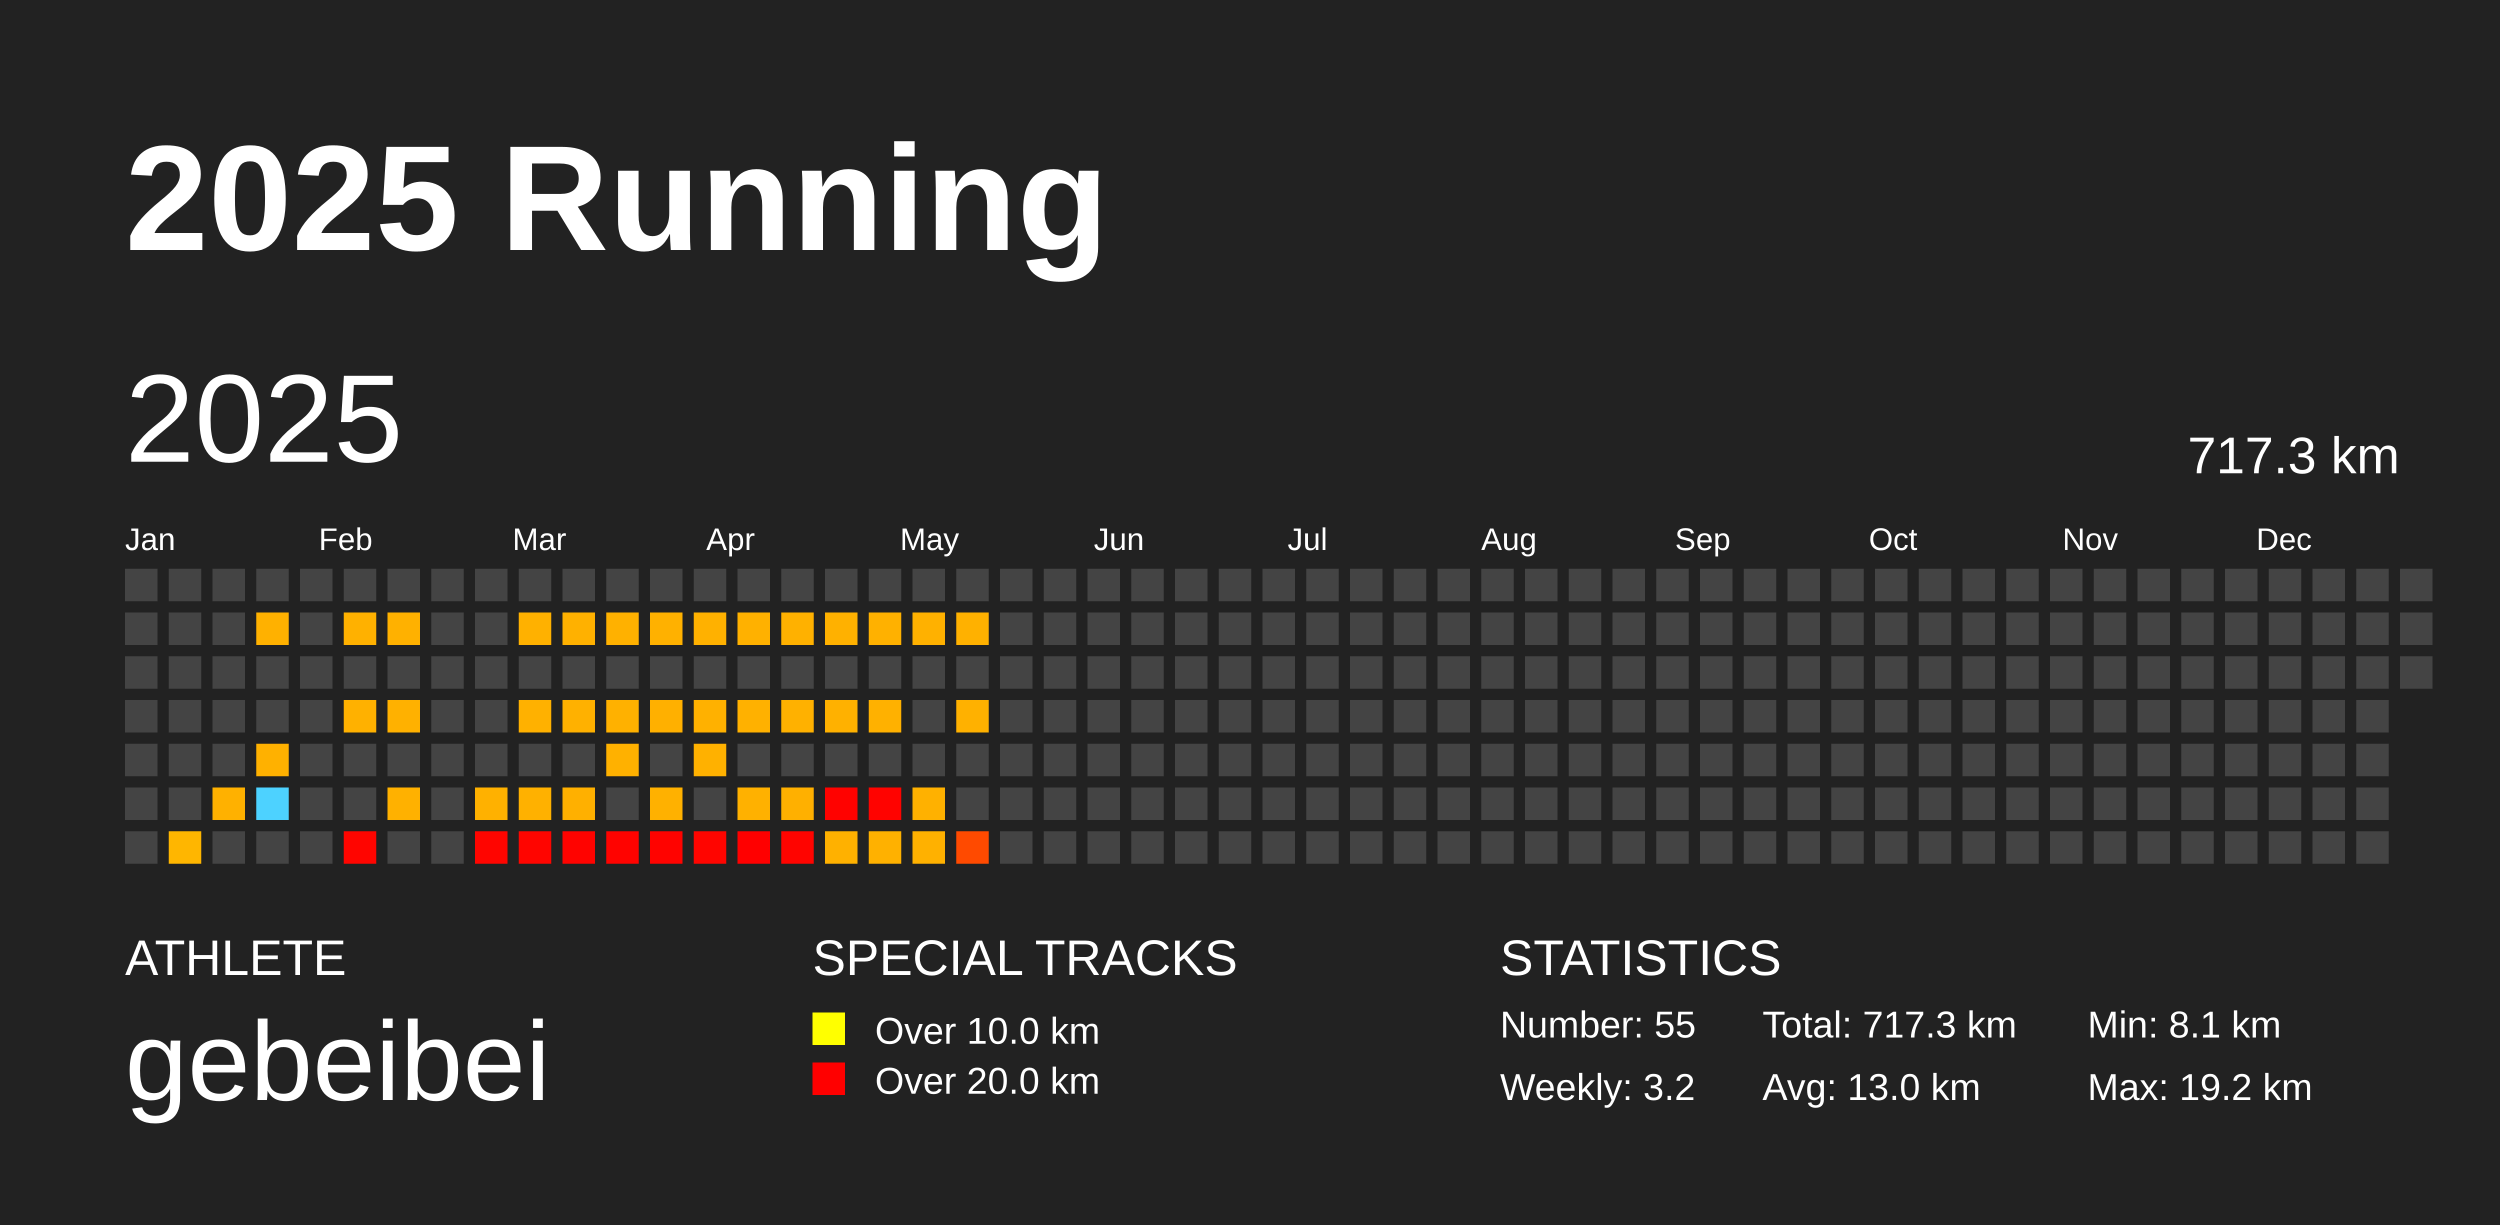
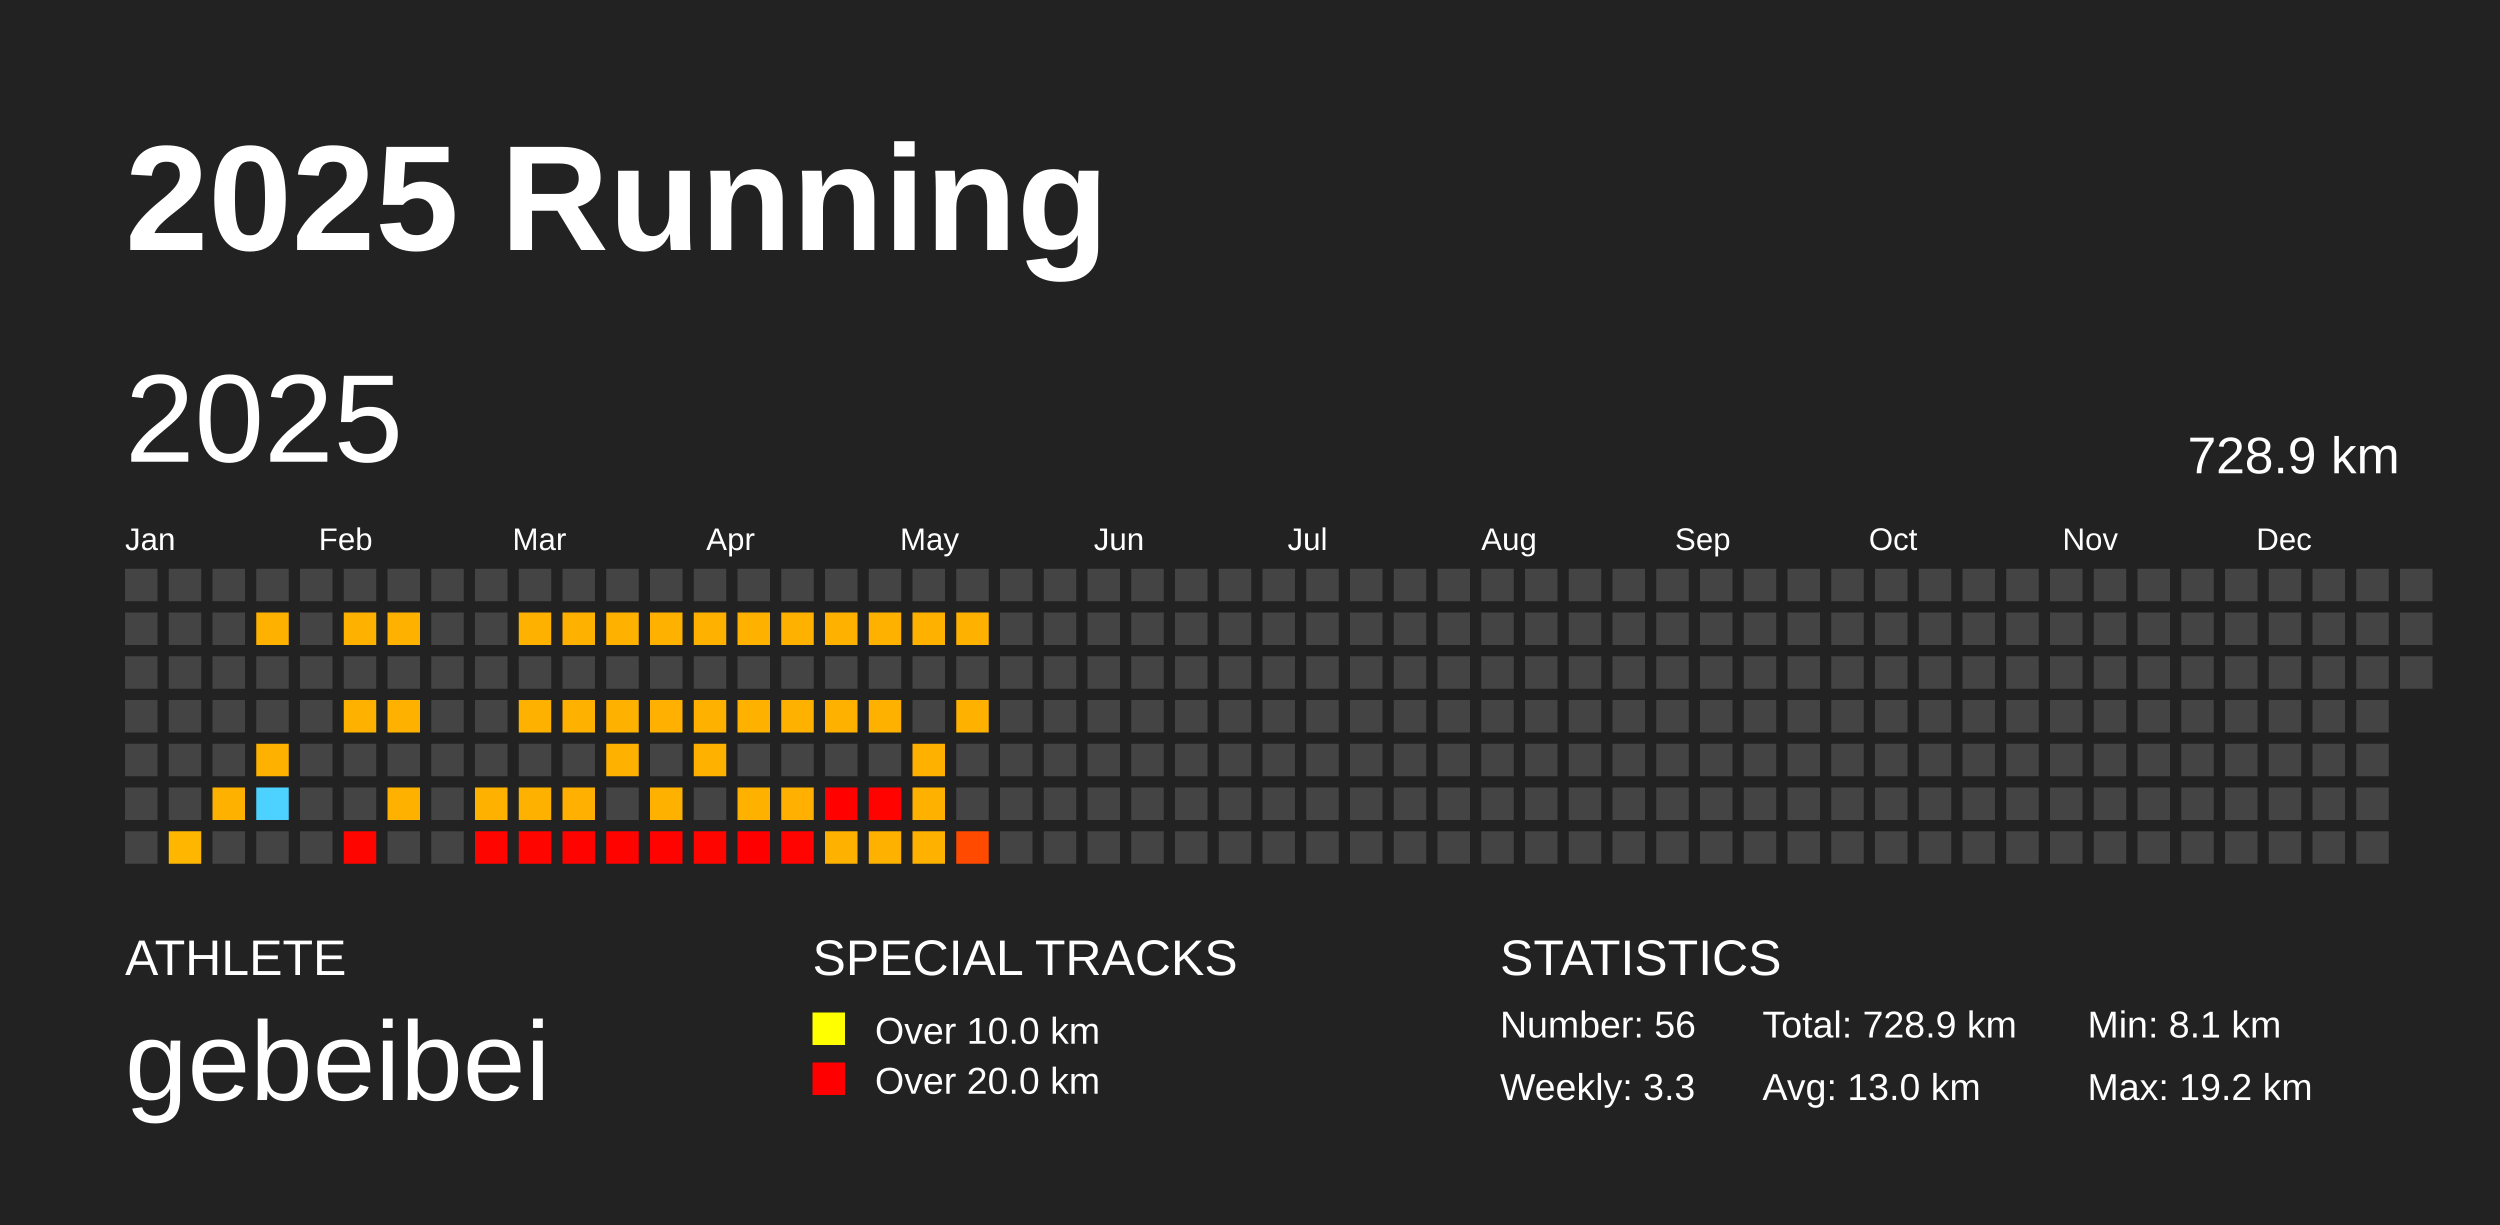
<svg xmlns="http://www.w3.org/2000/svg" baseProfile="full" height="98mm" version="1.1" viewBox="0,0,200,98" width="200mm">
  <defs />
  <rect fill="#222222" height="98" width="200" x="0" y="0" />
  <text fill="#FFFFFF" style="font-size:12px; font-family:Arial; font-weight:bold;" x="10" y="20">2025 Running</text>
  <text fill="#FFFFFF" style="font-size:4px; font-family:Arial" x="10" y="78">ATHLETE</text>
  <text fill="#FFFFFF" style="font-size:9px; font-family:Arial" x="10" y="88">gebeibei</text>
  <text fill="#FFFFFF" style="font-size:4px; font-family:Arial" x="65" y="78">SPECIAL TRACKS</text>
  <rect fill="yellow" height="2.6" width="2.6" x="65" y="81" />
  <text fill="#FFFFFF" style="font-size:3px; font-family:Arial" x="70" y="83.5">Over 10.0 km</text>
  <rect fill="red" height="2.6" width="2.6" x="65" y="85" />
  <text fill="#FFFFFF" style="font-size:3px; font-family:Arial" x="70" y="87.5">Over 20.0 km</text>
  <text fill="#FFFFFF" style="font-size:4px; font-family:Arial" x="120" y="78">STATISTICS</text>
-   <text fill="#FFFFFF" style="font-size:3px; font-family:Arial" x="120" y="83">Number: 55</text>
-   <text fill="#FFFFFF" style="font-size:3px; font-family:Arial" x="120" y="88">Weekly: 3.2</text>
-   <text fill="#FFFFFF" style="font-size:3px; font-family:Arial" x="141" y="83">Total: 717.3 km</text>
+   <text fill="#FFFFFF" style="font-size:3px; font-family:Arial" x="120" y="83">Number: 56</text>
+   <text fill="#FFFFFF" style="font-size:3px; font-family:Arial" x="120" y="88">Weekly: 3.3</text>
+   <text fill="#FFFFFF" style="font-size:3px; font-family:Arial" x="141" y="83">Total: 728.9 km</text>
  <text fill="#FFFFFF" style="font-size:3px; font-family:Arial" x="141" y="88">Avg: 13.0 km</text>
  <text fill="#FFFFFF" style="font-size:3px; font-family:Arial" x="167" y="83">Min: 8.1 km</text>
  <text fill="#FFFFFF" style="font-size:3px; font-family:Arial" x="167" y="88">Max: 19.2 km</text>
  <text dominant-baseline="hanging" fill="#FFFFFF" style="font-size:10.0px; font-family:Arial;" x="10" y="30">2025</text>
-   <text dominant-baseline="hanging" fill="#FFFFFF" style="font-size:4.125px; font-family:Arial;" x="175" y="35">717.3 km</text>
+   <text dominant-baseline="hanging" fill="#FFFFFF" style="font-size:4.125px; font-family:Arial;" x="175" y="35">728.9 km</text>
  <text fill="#FFFFFF" style="font-size:2.5px; font-family:Arial" x="10.0" y="44">Jan</text>
  <text fill="#FFFFFF" style="font-size:2.5px; font-family:Arial" x="25.5" y="44">Feb</text>
  <text fill="#FFFFFF" style="font-size:2.5px; font-family:Arial" x="41.0" y="44">Mar</text>
  <text fill="#FFFFFF" style="font-size:2.5px; font-family:Arial" x="56.5" y="44">Apr</text>
  <text fill="#FFFFFF" style="font-size:2.5px; font-family:Arial" x="72.0" y="44">May</text>
  <text fill="#FFFFFF" style="font-size:2.5px; font-family:Arial" x="87.5" y="44">Jun</text>
  <text fill="#FFFFFF" style="font-size:2.5px; font-family:Arial" x="103.0" y="44">Jul</text>
  <text fill="#FFFFFF" style="font-size:2.5px; font-family:Arial" x="118.5" y="44">Aug</text>
  <text fill="#FFFFFF" style="font-size:2.5px; font-family:Arial" x="134.0" y="44">Sep</text>
  <text fill="#FFFFFF" style="font-size:2.5px; font-family:Arial" x="149.5" y="44">Oct</text>
  <text fill="#FFFFFF" style="font-size:2.5px; font-family:Arial" x="165.0" y="44">Nov</text>
  <text fill="#FFFFFF" style="font-size:2.5px; font-family:Arial" x="180.5" y="44">Dec</text>
  <rect fill="#444444" height="2.6" width="2.6" x="10.0" y="45.5" />
  <rect fill="#444444" height="2.6" width="2.6" x="10.0" y="49.0" />
  <rect fill="#444444" height="2.6" width="2.6" x="10.0" y="52.5" />
  <rect fill="#444444" height="2.6" width="2.6" x="10.0" y="56.0" />
  <rect fill="#444444" height="2.6" width="2.6" x="10.0" y="59.5" />
  <rect fill="#444444" height="2.6" width="2.6" x="10.0" y="63.0" />
  <rect fill="#444444" height="2.6" width="2.6" x="10.0" y="66.5" />
  <rect fill="#444444" height="2.6" width="2.6" x="13.5" y="45.5" />
  <rect fill="#444444" height="2.6" width="2.6" x="13.5" y="49.0" />
  <rect fill="#444444" height="2.6" width="2.6" x="13.5" y="52.5" />
  <rect fill="#444444" height="2.6" width="2.6" x="13.5" y="56.0" />
  <rect fill="#444444" height="2.6" width="2.6" x="13.5" y="59.5" />
  <rect fill="#444444" height="2.6" width="2.6" x="13.5" y="63.0" />
  <rect fill="#ffb600" height="2.6" width="2.6" x="13.5" y="66.5" />
  <rect fill="#444444" height="2.6" width="2.6" x="17.0" y="45.5" />
  <rect fill="#444444" height="2.6" width="2.6" x="17.0" y="49.0" />
  <rect fill="#444444" height="2.6" width="2.6" x="17.0" y="52.5" />
  <rect fill="#444444" height="2.6" width="2.6" x="17.0" y="56.0" />
  <rect fill="#444444" height="2.6" width="2.6" x="17.0" y="59.5" />
  <rect fill="#ffb100" height="2.6" width="2.6" x="17.0" y="63.0" />
  <rect fill="#444444" height="2.6" width="2.6" x="17.0" y="66.5" />
  <rect fill="#444444" height="2.6" width="2.6" x="20.5" y="45.5" />
  <rect fill="#ffb100" height="2.6" width="2.6" x="20.5" y="49.0" />
  <rect fill="#444444" height="2.6" width="2.6" x="20.5" y="52.5" />
  <rect fill="#444444" height="2.6" width="2.6" x="20.5" y="56.0" />
  <rect fill="#ffb100" height="2.6" width="2.6" x="20.5" y="59.5" />
  <rect fill="#4dd2ff" height="2.6" width="2.6" x="20.5" y="63.0" />
  <rect fill="#444444" height="2.6" width="2.6" x="20.5" y="66.5" />
  <rect fill="#444444" height="2.6" width="2.6" x="24.0" y="45.5" />
  <rect fill="#444444" height="2.6" width="2.6" x="24.0" y="49.0" />
  <rect fill="#444444" height="2.6" width="2.6" x="24.0" y="52.5" />
  <rect fill="#444444" height="2.6" width="2.6" x="24.0" y="56.0" />
  <rect fill="#444444" height="2.6" width="2.6" x="24.0" y="59.5" />
  <rect fill="#444444" height="2.6" width="2.6" x="24.0" y="63.0" />
  <rect fill="#444444" height="2.6" width="2.6" x="24.0" y="66.5" />
  <rect fill="#444444" height="2.6" width="2.6" x="27.5" y="45.5" />
  <rect fill="#ffb100" height="2.6" width="2.6" x="27.5" y="49.0" />
  <rect fill="#444444" height="2.6" width="2.6" x="27.5" y="52.5" />
  <rect fill="#ffb100" height="2.6" width="2.6" x="27.5" y="56.0" />
  <rect fill="#444444" height="2.6" width="2.6" x="27.5" y="59.5" />
  <rect fill="#444444" height="2.6" width="2.6" x="27.5" y="63.0" />
  <rect fill="#ff0500" height="2.6" width="2.6" x="27.5" y="66.5" />
  <rect fill="#444444" height="2.6" width="2.6" x="31.0" y="45.5" />
  <rect fill="#ffb100" height="2.6" width="2.6" x="31.0" y="49.0" />
  <rect fill="#444444" height="2.6" width="2.6" x="31.0" y="52.5" />
  <rect fill="#ffb100" height="2.6" width="2.6" x="31.0" y="56.0" />
  <rect fill="#444444" height="2.6" width="2.6" x="31.0" y="59.5" />
  <rect fill="#ffb100" height="2.6" width="2.6" x="31.0" y="63.0" />
  <rect fill="#444444" height="2.6" width="2.6" x="31.0" y="66.5" />
  <rect fill="#444444" height="2.6" width="2.6" x="34.5" y="45.5" />
  <rect fill="#444444" height="2.6" width="2.6" x="34.5" y="49.0" />
  <rect fill="#444444" height="2.6" width="2.6" x="34.5" y="52.5" />
  <rect fill="#444444" height="2.6" width="2.6" x="34.5" y="56.0" />
  <rect fill="#444444" height="2.6" width="2.6" x="34.5" y="59.5" />
  <rect fill="#444444" height="2.6" width="2.6" x="34.5" y="63.0" />
  <rect fill="#444444" height="2.6" width="2.6" x="34.5" y="66.5" />
  <rect fill="#444444" height="2.6" width="2.6" x="38.0" y="45.5" />
  <rect fill="#444444" height="2.6" width="2.6" x="38.0" y="49.0" />
  <rect fill="#444444" height="2.6" width="2.6" x="38.0" y="52.5" />
  <rect fill="#444444" height="2.6" width="2.6" x="38.0" y="56.0" />
  <rect fill="#444444" height="2.6" width="2.6" x="38.0" y="59.5" />
  <rect fill="#ffb100" height="2.6" width="2.6" x="38.0" y="63.0" />
  <rect fill="#ff0500" height="2.6" width="2.6" x="38.0" y="66.5" />
  <rect fill="#444444" height="2.6" width="2.6" x="41.5" y="45.5" />
  <rect fill="#ffb100" height="2.6" width="2.6" x="41.5" y="49.0" />
  <rect fill="#444444" height="2.6" width="2.6" x="41.5" y="52.5" />
  <rect fill="#ffb100" height="2.6" width="2.6" x="41.5" y="56.0" />
  <rect fill="#444444" height="2.6" width="2.6" x="41.5" y="59.5" />
  <rect fill="#ffb100" height="2.6" width="2.6" x="41.5" y="63.0" />
  <rect fill="#ff0500" height="2.6" width="2.6" x="41.5" y="66.5" />
  <rect fill="#444444" height="2.6" width="2.6" x="45.0" y="45.5" />
  <rect fill="#ffb100" height="2.6" width="2.6" x="45.0" y="49.0" />
  <rect fill="#444444" height="2.6" width="2.6" x="45.0" y="52.5" />
  <rect fill="#ffb100" height="2.6" width="2.6" x="45.0" y="56.0" />
  <rect fill="#444444" height="2.6" width="2.6" x="45.0" y="59.5" />
  <rect fill="#ffb000" height="2.6" width="2.6" x="45.0" y="63.0" />
  <rect fill="#ff0300" height="2.6" width="2.6" x="45.0" y="66.5" />
  <rect fill="#444444" height="2.6" width="2.6" x="48.5" y="45.5" />
  <rect fill="#ffb100" height="2.6" width="2.6" x="48.5" y="49.0" />
  <rect fill="#444444" height="2.6" width="2.6" x="48.5" y="52.5" />
  <rect fill="#ffb100" height="2.6" width="2.6" x="48.5" y="56.0" />
  <rect fill="#ffb100" height="2.6" width="2.6" x="48.5" y="59.5" />
  <rect fill="#444444" height="2.6" width="2.6" x="48.5" y="63.0" />
  <rect fill="#ff0300" height="2.6" width="2.6" x="48.5" y="66.5" />
  <rect fill="#444444" height="2.6" width="2.6" x="52.0" y="45.5" />
  <rect fill="#ffb100" height="2.6" width="2.6" x="52.0" y="49.0" />
  <rect fill="#444444" height="2.6" width="2.6" x="52.0" y="52.5" />
  <rect fill="#ffb000" height="2.6" width="2.6" x="52.0" y="56.0" />
  <rect fill="#444444" height="2.6" width="2.6" x="52.0" y="59.5" />
  <rect fill="#ffb100" height="2.6" width="2.6" x="52.0" y="63.0" />
  <rect fill="#ff0300" height="2.6" width="2.6" x="52.0" y="66.5" />
  <rect fill="#444444" height="2.6" width="2.6" x="55.5" y="45.5" />
  <rect fill="#ffb100" height="2.6" width="2.6" x="55.5" y="49.0" />
  <rect fill="#444444" height="2.6" width="2.6" x="55.5" y="52.5" />
  <rect fill="#ffb100" height="2.6" width="2.6" x="55.5" y="56.0" />
  <rect fill="#ffb100" height="2.6" width="2.6" x="55.5" y="59.5" />
  <rect fill="#444444" height="2.6" width="2.6" x="55.5" y="63.0" />
  <rect fill="#ff0500" height="2.6" width="2.6" x="55.5" y="66.5" />
  <rect fill="#444444" height="2.6" width="2.6" x="59.0" y="45.5" />
  <rect fill="#ffb100" height="2.6" width="2.6" x="59.0" y="49.0" />
  <rect fill="#444444" height="2.6" width="2.6" x="59.0" y="52.5" />
  <rect fill="#ffb100" height="2.6" width="2.6" x="59.0" y="56.0" />
  <rect fill="#444444" height="2.6" width="2.6" x="59.0" y="59.5" />
  <rect fill="#ffb100" height="2.6" width="2.6" x="59.0" y="63.0" />
  <rect fill="#ff0000" height="2.6" width="2.6" x="59.0" y="66.5" />
  <rect fill="#444444" height="2.6" width="2.6" x="62.5" y="45.5" />
  <rect fill="#ffb100" height="2.6" width="2.6" x="62.5" y="49.0" />
  <rect fill="#444444" height="2.6" width="2.6" x="62.5" y="52.5" />
  <rect fill="#ffb100" height="2.6" width="2.6" x="62.5" y="56.0" />
  <rect fill="#444444" height="2.6" width="2.6" x="62.5" y="59.5" />
  <rect fill="#ffb000" height="2.6" width="2.6" x="62.5" y="63.0" />
  <rect fill="#ff0400" height="2.6" width="2.6" x="62.5" y="66.5" />
  <rect fill="#444444" height="2.6" width="2.6" x="66.0" y="45.5" />
  <rect fill="#ffb100" height="2.6" width="2.6" x="66.0" y="49.0" />
  <rect fill="#444444" height="2.6" width="2.6" x="66.0" y="52.5" />
  <rect fill="#ffb100" height="2.6" width="2.6" x="66.0" y="56.0" />
  <rect fill="#444444" height="2.6" width="2.6" x="66.0" y="59.5" />
  <rect fill="#ff0200" height="2.6" width="2.6" x="66.0" y="63.0" />
  <rect fill="#ffb100" height="2.6" width="2.6" x="66.0" y="66.5" />
  <rect fill="#444444" height="2.6" width="2.6" x="69.5" y="45.5" />
  <rect fill="#ffb100" height="2.6" width="2.6" x="69.5" y="49.0" />
  <rect fill="#444444" height="2.6" width="2.6" x="69.5" y="52.5" />
  <rect fill="#ffb100" height="2.6" width="2.6" x="69.5" y="56.0" />
  <rect fill="#444444" height="2.6" width="2.6" x="69.5" y="59.5" />
  <rect fill="#ff0300" height="2.6" width="2.6" x="69.5" y="63.0" />
  <rect fill="#ffb100" height="2.6" width="2.6" x="69.5" y="66.5" />
  <rect fill="#444444" height="2.6" width="2.6" x="73.0" y="45.5" />
  <rect fill="#ffb100" height="2.6" width="2.6" x="73.0" y="49.0" />
  <rect fill="#444444" height="2.6" width="2.6" x="73.0" y="52.5" />
  <rect fill="#444444" height="2.6" width="2.6" x="73.0" y="56.0" />
-   <rect fill="#444444" height="2.6" width="2.6" x="73.0" y="59.5" />
+   <rect fill="#ffb100" height="2.6" width="2.6" x="73.0" y="59.5" />
  <rect fill="#ffb100" height="2.6" width="2.6" x="73.0" y="63.0" />
  <rect fill="#ffb100" height="2.6" width="2.6" x="73.0" y="66.5" />
  <rect fill="#444444" height="2.6" width="2.6" x="76.5" y="45.5" />
  <rect fill="#ffb100" height="2.6" width="2.6" x="76.5" y="49.0" />
  <rect fill="#444444" height="2.6" width="2.6" x="76.5" y="52.5" />
  <rect fill="#ffb100" height="2.6" width="2.6" x="76.5" y="56.0" />
  <rect fill="#444444" height="2.6" width="2.6" x="76.5" y="59.5" />
  <rect fill="#444444" height="2.6" width="2.6" x="76.5" y="63.0" />
  <rect fill="#ff4a00" height="2.6" width="2.6" x="76.5" y="66.5" />
  <rect fill="#444444" height="2.6" width="2.6" x="80.0" y="45.5" />
  <rect fill="#444444" height="2.6" width="2.6" x="80.0" y="49.0" />
  <rect fill="#444444" height="2.6" width="2.6" x="80.0" y="52.5" />
  <rect fill="#444444" height="2.6" width="2.6" x="80.0" y="56.0" />
  <rect fill="#444444" height="2.6" width="2.6" x="80.0" y="59.5" />
  <rect fill="#444444" height="2.6" width="2.6" x="80.0" y="63.0" />
  <rect fill="#444444" height="2.6" width="2.6" x="80.0" y="66.5" />
  <rect fill="#444444" height="2.6" width="2.6" x="83.5" y="45.5" />
  <rect fill="#444444" height="2.6" width="2.6" x="83.5" y="49.0" />
  <rect fill="#444444" height="2.6" width="2.6" x="83.5" y="52.5" />
  <rect fill="#444444" height="2.6" width="2.6" x="83.5" y="56.0" />
  <rect fill="#444444" height="2.6" width="2.6" x="83.5" y="59.5" />
  <rect fill="#444444" height="2.6" width="2.6" x="83.5" y="63.0" />
  <rect fill="#444444" height="2.6" width="2.6" x="83.5" y="66.5" />
  <rect fill="#444444" height="2.6" width="2.6" x="87.0" y="45.5" />
  <rect fill="#444444" height="2.6" width="2.6" x="87.0" y="49.0" />
  <rect fill="#444444" height="2.6" width="2.6" x="87.0" y="52.5" />
  <rect fill="#444444" height="2.6" width="2.6" x="87.0" y="56.0" />
  <rect fill="#444444" height="2.6" width="2.6" x="87.0" y="59.5" />
  <rect fill="#444444" height="2.6" width="2.6" x="87.0" y="63.0" />
  <rect fill="#444444" height="2.6" width="2.6" x="87.0" y="66.5" />
  <rect fill="#444444" height="2.6" width="2.6" x="90.5" y="45.5" />
  <rect fill="#444444" height="2.6" width="2.6" x="90.5" y="49.0" />
  <rect fill="#444444" height="2.6" width="2.6" x="90.5" y="52.5" />
  <rect fill="#444444" height="2.6" width="2.6" x="90.5" y="56.0" />
  <rect fill="#444444" height="2.6" width="2.6" x="90.5" y="59.5" />
  <rect fill="#444444" height="2.6" width="2.6" x="90.5" y="63.0" />
  <rect fill="#444444" height="2.6" width="2.6" x="90.5" y="66.5" />
  <rect fill="#444444" height="2.6" width="2.6" x="94.0" y="45.5" />
  <rect fill="#444444" height="2.6" width="2.6" x="94.0" y="49.0" />
  <rect fill="#444444" height="2.6" width="2.6" x="94.0" y="52.5" />
  <rect fill="#444444" height="2.6" width="2.6" x="94.0" y="56.0" />
  <rect fill="#444444" height="2.6" width="2.6" x="94.0" y="59.5" />
  <rect fill="#444444" height="2.6" width="2.6" x="94.0" y="63.0" />
  <rect fill="#444444" height="2.6" width="2.6" x="94.0" y="66.5" />
  <rect fill="#444444" height="2.6" width="2.6" x="97.5" y="45.5" />
  <rect fill="#444444" height="2.6" width="2.6" x="97.5" y="49.0" />
  <rect fill="#444444" height="2.6" width="2.6" x="97.5" y="52.5" />
  <rect fill="#444444" height="2.6" width="2.6" x="97.5" y="56.0" />
  <rect fill="#444444" height="2.6" width="2.6" x="97.5" y="59.5" />
  <rect fill="#444444" height="2.6" width="2.6" x="97.5" y="63.0" />
  <rect fill="#444444" height="2.6" width="2.6" x="97.5" y="66.5" />
  <rect fill="#444444" height="2.6" width="2.6" x="101.0" y="45.5" />
  <rect fill="#444444" height="2.6" width="2.6" x="101.0" y="49.0" />
  <rect fill="#444444" height="2.6" width="2.6" x="101.0" y="52.5" />
  <rect fill="#444444" height="2.6" width="2.6" x="101.0" y="56.0" />
  <rect fill="#444444" height="2.6" width="2.6" x="101.0" y="59.5" />
  <rect fill="#444444" height="2.6" width="2.6" x="101.0" y="63.0" />
  <rect fill="#444444" height="2.6" width="2.6" x="101.0" y="66.5" />
  <rect fill="#444444" height="2.6" width="2.6" x="104.5" y="45.5" />
  <rect fill="#444444" height="2.6" width="2.6" x="104.5" y="49.0" />
  <rect fill="#444444" height="2.6" width="2.6" x="104.5" y="52.5" />
  <rect fill="#444444" height="2.6" width="2.6" x="104.5" y="56.0" />
  <rect fill="#444444" height="2.6" width="2.6" x="104.5" y="59.5" />
  <rect fill="#444444" height="2.6" width="2.6" x="104.5" y="63.0" />
  <rect fill="#444444" height="2.6" width="2.6" x="104.5" y="66.5" />
  <rect fill="#444444" height="2.6" width="2.6" x="108.0" y="45.5" />
  <rect fill="#444444" height="2.6" width="2.6" x="108.0" y="49.0" />
  <rect fill="#444444" height="2.6" width="2.6" x="108.0" y="52.5" />
  <rect fill="#444444" height="2.6" width="2.6" x="108.0" y="56.0" />
  <rect fill="#444444" height="2.6" width="2.6" x="108.0" y="59.5" />
  <rect fill="#444444" height="2.6" width="2.6" x="108.0" y="63.0" />
  <rect fill="#444444" height="2.6" width="2.6" x="108.0" y="66.5" />
  <rect fill="#444444" height="2.6" width="2.6" x="111.5" y="45.5" />
  <rect fill="#444444" height="2.6" width="2.6" x="111.5" y="49.0" />
  <rect fill="#444444" height="2.6" width="2.6" x="111.5" y="52.5" />
  <rect fill="#444444" height="2.6" width="2.6" x="111.5" y="56.0" />
  <rect fill="#444444" height="2.6" width="2.6" x="111.5" y="59.5" />
  <rect fill="#444444" height="2.6" width="2.6" x="111.5" y="63.0" />
  <rect fill="#444444" height="2.6" width="2.6" x="111.5" y="66.5" />
  <rect fill="#444444" height="2.6" width="2.6" x="115.0" y="45.5" />
  <rect fill="#444444" height="2.6" width="2.6" x="115.0" y="49.0" />
  <rect fill="#444444" height="2.6" width="2.6" x="115.0" y="52.5" />
  <rect fill="#444444" height="2.6" width="2.6" x="115.0" y="56.0" />
  <rect fill="#444444" height="2.6" width="2.6" x="115.0" y="59.5" />
  <rect fill="#444444" height="2.6" width="2.6" x="115.0" y="63.0" />
  <rect fill="#444444" height="2.6" width="2.6" x="115.0" y="66.5" />
  <rect fill="#444444" height="2.6" width="2.6" x="118.5" y="45.5" />
  <rect fill="#444444" height="2.6" width="2.6" x="118.5" y="49.0" />
  <rect fill="#444444" height="2.6" width="2.6" x="118.5" y="52.5" />
  <rect fill="#444444" height="2.6" width="2.6" x="118.5" y="56.0" />
  <rect fill="#444444" height="2.6" width="2.6" x="118.5" y="59.5" />
  <rect fill="#444444" height="2.6" width="2.6" x="118.5" y="63.0" />
  <rect fill="#444444" height="2.6" width="2.6" x="118.5" y="66.5" />
  <rect fill="#444444" height="2.6" width="2.6" x="122.0" y="45.5" />
  <rect fill="#444444" height="2.6" width="2.6" x="122.0" y="49.0" />
  <rect fill="#444444" height="2.6" width="2.6" x="122.0" y="52.5" />
  <rect fill="#444444" height="2.6" width="2.6" x="122.0" y="56.0" />
  <rect fill="#444444" height="2.6" width="2.6" x="122.0" y="59.5" />
  <rect fill="#444444" height="2.6" width="2.6" x="122.0" y="63.0" />
  <rect fill="#444444" height="2.6" width="2.6" x="122.0" y="66.5" />
  <rect fill="#444444" height="2.6" width="2.6" x="125.5" y="45.5" />
  <rect fill="#444444" height="2.6" width="2.6" x="125.5" y="49.0" />
  <rect fill="#444444" height="2.6" width="2.6" x="125.5" y="52.5" />
  <rect fill="#444444" height="2.6" width="2.6" x="125.5" y="56.0" />
  <rect fill="#444444" height="2.6" width="2.6" x="125.5" y="59.5" />
  <rect fill="#444444" height="2.6" width="2.6" x="125.5" y="63.0" />
  <rect fill="#444444" height="2.6" width="2.6" x="125.5" y="66.5" />
  <rect fill="#444444" height="2.6" width="2.6" x="129.0" y="45.5" />
  <rect fill="#444444" height="2.6" width="2.6" x="129.0" y="49.0" />
  <rect fill="#444444" height="2.6" width="2.6" x="129.0" y="52.5" />
  <rect fill="#444444" height="2.6" width="2.6" x="129.0" y="56.0" />
  <rect fill="#444444" height="2.6" width="2.6" x="129.0" y="59.5" />
  <rect fill="#444444" height="2.6" width="2.6" x="129.0" y="63.0" />
  <rect fill="#444444" height="2.6" width="2.6" x="129.0" y="66.5" />
  <rect fill="#444444" height="2.6" width="2.6" x="132.5" y="45.5" />
  <rect fill="#444444" height="2.6" width="2.6" x="132.5" y="49.0" />
  <rect fill="#444444" height="2.6" width="2.6" x="132.5" y="52.5" />
  <rect fill="#444444" height="2.6" width="2.6" x="132.5" y="56.0" />
  <rect fill="#444444" height="2.6" width="2.6" x="132.5" y="59.5" />
  <rect fill="#444444" height="2.6" width="2.6" x="132.5" y="63.0" />
  <rect fill="#444444" height="2.6" width="2.6" x="132.5" y="66.5" />
  <rect fill="#444444" height="2.6" width="2.6" x="136.0" y="45.5" />
  <rect fill="#444444" height="2.6" width="2.6" x="136.0" y="49.0" />
  <rect fill="#444444" height="2.6" width="2.6" x="136.0" y="52.5" />
  <rect fill="#444444" height="2.6" width="2.6" x="136.0" y="56.0" />
  <rect fill="#444444" height="2.6" width="2.6" x="136.0" y="59.5" />
  <rect fill="#444444" height="2.6" width="2.6" x="136.0" y="63.0" />
  <rect fill="#444444" height="2.6" width="2.6" x="136.0" y="66.5" />
  <rect fill="#444444" height="2.6" width="2.6" x="139.5" y="45.5" />
  <rect fill="#444444" height="2.6" width="2.6" x="139.5" y="49.0" />
  <rect fill="#444444" height="2.6" width="2.6" x="139.5" y="52.5" />
  <rect fill="#444444" height="2.6" width="2.6" x="139.5" y="56.0" />
  <rect fill="#444444" height="2.6" width="2.6" x="139.5" y="59.5" />
  <rect fill="#444444" height="2.6" width="2.6" x="139.5" y="63.0" />
  <rect fill="#444444" height="2.6" width="2.6" x="139.5" y="66.5" />
  <rect fill="#444444" height="2.6" width="2.6" x="143.0" y="45.5" />
  <rect fill="#444444" height="2.6" width="2.6" x="143.0" y="49.0" />
  <rect fill="#444444" height="2.6" width="2.6" x="143.0" y="52.5" />
  <rect fill="#444444" height="2.6" width="2.6" x="143.0" y="56.0" />
  <rect fill="#444444" height="2.6" width="2.6" x="143.0" y="59.5" />
  <rect fill="#444444" height="2.6" width="2.6" x="143.0" y="63.0" />
  <rect fill="#444444" height="2.6" width="2.6" x="143.0" y="66.5" />
  <rect fill="#444444" height="2.6" width="2.6" x="146.5" y="45.5" />
  <rect fill="#444444" height="2.6" width="2.6" x="146.5" y="49.0" />
  <rect fill="#444444" height="2.6" width="2.6" x="146.5" y="52.5" />
  <rect fill="#444444" height="2.6" width="2.6" x="146.5" y="56.0" />
  <rect fill="#444444" height="2.6" width="2.6" x="146.5" y="59.5" />
  <rect fill="#444444" height="2.6" width="2.6" x="146.5" y="63.0" />
  <rect fill="#444444" height="2.6" width="2.6" x="146.5" y="66.5" />
  <rect fill="#444444" height="2.6" width="2.6" x="150.0" y="45.5" />
  <rect fill="#444444" height="2.6" width="2.6" x="150.0" y="49.0" />
  <rect fill="#444444" height="2.6" width="2.6" x="150.0" y="52.5" />
  <rect fill="#444444" height="2.6" width="2.6" x="150.0" y="56.0" />
  <rect fill="#444444" height="2.6" width="2.6" x="150.0" y="59.5" />
  <rect fill="#444444" height="2.6" width="2.6" x="150.0" y="63.0" />
  <rect fill="#444444" height="2.6" width="2.6" x="150.0" y="66.5" />
  <rect fill="#444444" height="2.6" width="2.6" x="153.5" y="45.5" />
  <rect fill="#444444" height="2.6" width="2.6" x="153.5" y="49.0" />
  <rect fill="#444444" height="2.6" width="2.6" x="153.5" y="52.5" />
  <rect fill="#444444" height="2.6" width="2.6" x="153.5" y="56.0" />
  <rect fill="#444444" height="2.6" width="2.6" x="153.5" y="59.5" />
  <rect fill="#444444" height="2.6" width="2.6" x="153.5" y="63.0" />
  <rect fill="#444444" height="2.6" width="2.6" x="153.5" y="66.5" />
  <rect fill="#444444" height="2.6" width="2.6" x="157.0" y="45.5" />
  <rect fill="#444444" height="2.6" width="2.6" x="157.0" y="49.0" />
  <rect fill="#444444" height="2.6" width="2.6" x="157.0" y="52.5" />
  <rect fill="#444444" height="2.6" width="2.6" x="157.0" y="56.0" />
  <rect fill="#444444" height="2.6" width="2.6" x="157.0" y="59.5" />
  <rect fill="#444444" height="2.6" width="2.6" x="157.0" y="63.0" />
  <rect fill="#444444" height="2.6" width="2.6" x="157.0" y="66.5" />
  <rect fill="#444444" height="2.6" width="2.6" x="160.5" y="45.5" />
  <rect fill="#444444" height="2.6" width="2.6" x="160.5" y="49.0" />
  <rect fill="#444444" height="2.6" width="2.6" x="160.5" y="52.5" />
  <rect fill="#444444" height="2.6" width="2.6" x="160.5" y="56.0" />
  <rect fill="#444444" height="2.6" width="2.6" x="160.5" y="59.5" />
  <rect fill="#444444" height="2.6" width="2.6" x="160.5" y="63.0" />
  <rect fill="#444444" height="2.6" width="2.6" x="160.5" y="66.5" />
  <rect fill="#444444" height="2.6" width="2.6" x="164.0" y="45.5" />
  <rect fill="#444444" height="2.6" width="2.6" x="164.0" y="49.0" />
  <rect fill="#444444" height="2.6" width="2.6" x="164.0" y="52.5" />
  <rect fill="#444444" height="2.6" width="2.6" x="164.0" y="56.0" />
  <rect fill="#444444" height="2.6" width="2.6" x="164.0" y="59.5" />
  <rect fill="#444444" height="2.6" width="2.6" x="164.0" y="63.0" />
  <rect fill="#444444" height="2.6" width="2.6" x="164.0" y="66.5" />
  <rect fill="#444444" height="2.6" width="2.6" x="167.5" y="45.5" />
  <rect fill="#444444" height="2.6" width="2.6" x="167.5" y="49.0" />
  <rect fill="#444444" height="2.6" width="2.6" x="167.5" y="52.5" />
  <rect fill="#444444" height="2.6" width="2.6" x="167.5" y="56.0" />
  <rect fill="#444444" height="2.6" width="2.6" x="167.5" y="59.5" />
  <rect fill="#444444" height="2.6" width="2.6" x="167.5" y="63.0" />
  <rect fill="#444444" height="2.6" width="2.6" x="167.5" y="66.5" />
  <rect fill="#444444" height="2.6" width="2.6" x="171.0" y="45.5" />
  <rect fill="#444444" height="2.6" width="2.6" x="171.0" y="49.0" />
  <rect fill="#444444" height="2.6" width="2.6" x="171.0" y="52.5" />
  <rect fill="#444444" height="2.6" width="2.6" x="171.0" y="56.0" />
  <rect fill="#444444" height="2.6" width="2.6" x="171.0" y="59.5" />
  <rect fill="#444444" height="2.6" width="2.6" x="171.0" y="63.0" />
  <rect fill="#444444" height="2.6" width="2.6" x="171.0" y="66.5" />
  <rect fill="#444444" height="2.6" width="2.6" x="174.5" y="45.5" />
  <rect fill="#444444" height="2.6" width="2.6" x="174.5" y="49.0" />
  <rect fill="#444444" height="2.6" width="2.6" x="174.5" y="52.5" />
  <rect fill="#444444" height="2.6" width="2.6" x="174.5" y="56.0" />
  <rect fill="#444444" height="2.6" width="2.6" x="174.5" y="59.5" />
  <rect fill="#444444" height="2.6" width="2.6" x="174.5" y="63.0" />
  <rect fill="#444444" height="2.6" width="2.6" x="174.5" y="66.5" />
  <rect fill="#444444" height="2.6" width="2.6" x="178.0" y="45.5" />
  <rect fill="#444444" height="2.6" width="2.6" x="178.0" y="49.0" />
  <rect fill="#444444" height="2.6" width="2.6" x="178.0" y="52.5" />
  <rect fill="#444444" height="2.6" width="2.6" x="178.0" y="56.0" />
  <rect fill="#444444" height="2.6" width="2.6" x="178.0" y="59.5" />
  <rect fill="#444444" height="2.6" width="2.6" x="178.0" y="63.0" />
  <rect fill="#444444" height="2.6" width="2.6" x="178.0" y="66.5" />
  <rect fill="#444444" height="2.6" width="2.6" x="181.5" y="45.5" />
  <rect fill="#444444" height="2.6" width="2.6" x="181.5" y="49.0" />
  <rect fill="#444444" height="2.6" width="2.6" x="181.5" y="52.5" />
  <rect fill="#444444" height="2.6" width="2.6" x="181.5" y="56.0" />
  <rect fill="#444444" height="2.6" width="2.6" x="181.5" y="59.5" />
  <rect fill="#444444" height="2.6" width="2.6" x="181.5" y="63.0" />
  <rect fill="#444444" height="2.6" width="2.6" x="181.5" y="66.5" />
  <rect fill="#444444" height="2.6" width="2.6" x="185.0" y="45.5" />
  <rect fill="#444444" height="2.6" width="2.6" x="185.0" y="49.0" />
  <rect fill="#444444" height="2.6" width="2.6" x="185.0" y="52.5" />
  <rect fill="#444444" height="2.6" width="2.6" x="185.0" y="56.0" />
  <rect fill="#444444" height="2.6" width="2.6" x="185.0" y="59.5" />
  <rect fill="#444444" height="2.6" width="2.6" x="185.0" y="63.0" />
  <rect fill="#444444" height="2.6" width="2.6" x="185.0" y="66.5" />
  <rect fill="#444444" height="2.6" width="2.6" x="188.5" y="45.5" />
  <rect fill="#444444" height="2.6" width="2.6" x="188.5" y="49.0" />
  <rect fill="#444444" height="2.6" width="2.6" x="188.5" y="52.5" />
  <rect fill="#444444" height="2.6" width="2.6" x="188.5" y="56.0" />
  <rect fill="#444444" height="2.6" width="2.6" x="188.5" y="59.5" />
  <rect fill="#444444" height="2.6" width="2.6" x="188.5" y="63.0" />
  <rect fill="#444444" height="2.6" width="2.6" x="188.5" y="66.5" />
  <rect fill="#444444" height="2.6" width="2.6" x="192.0" y="45.5" />
  <rect fill="#444444" height="2.6" width="2.6" x="192.0" y="49.0" />
  <rect fill="#444444" height="2.6" width="2.6" x="192.0" y="52.5" />
</svg>
